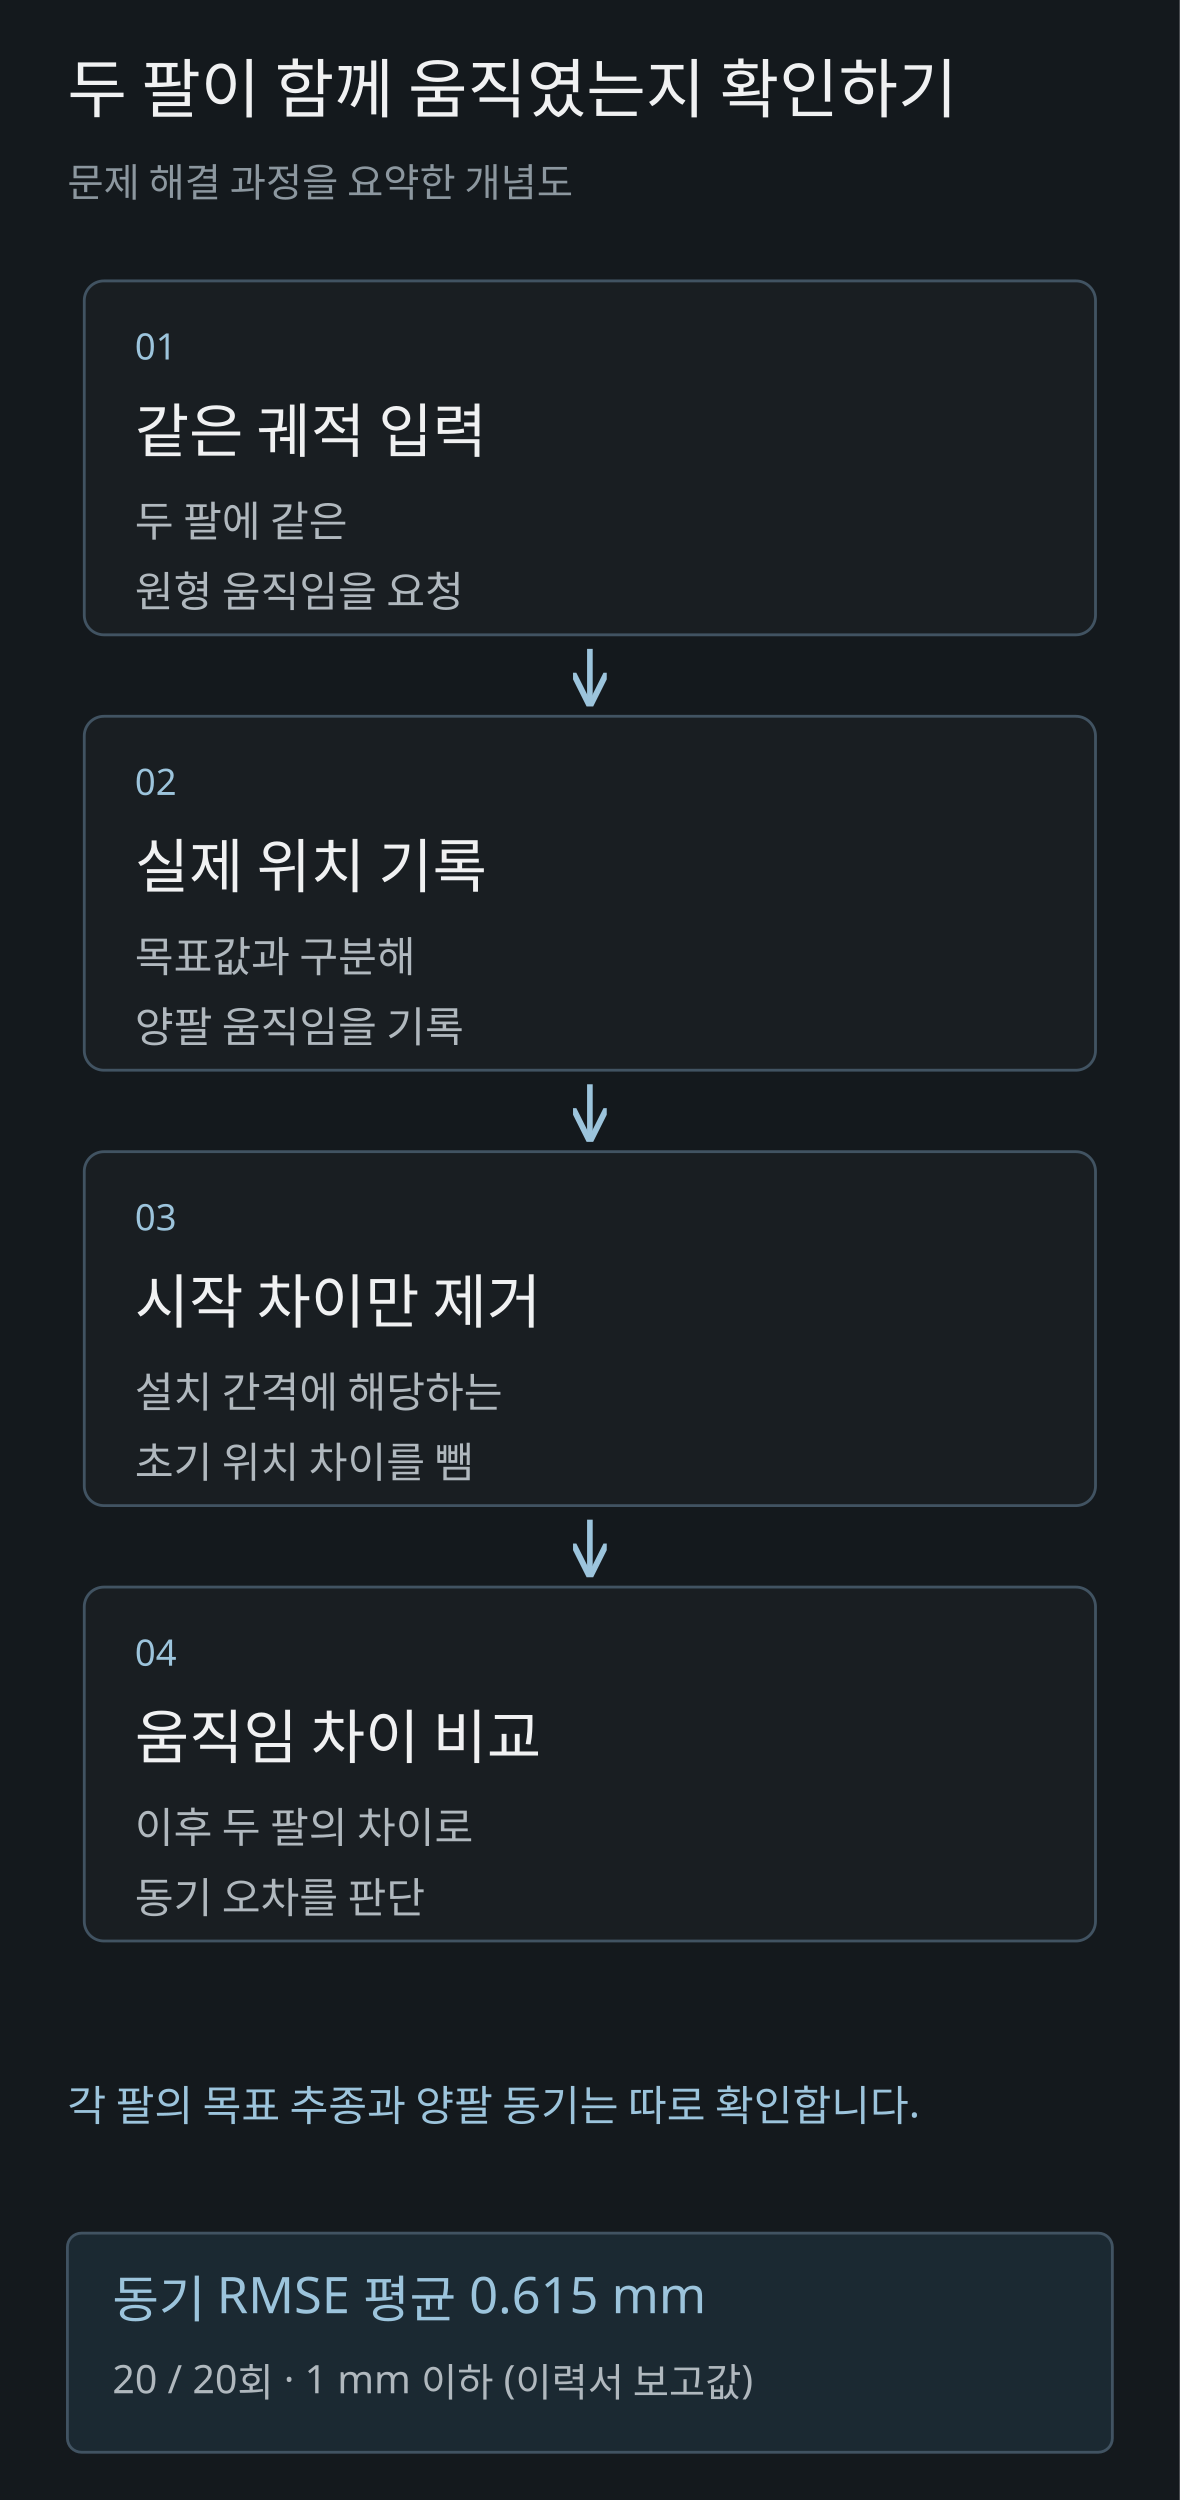
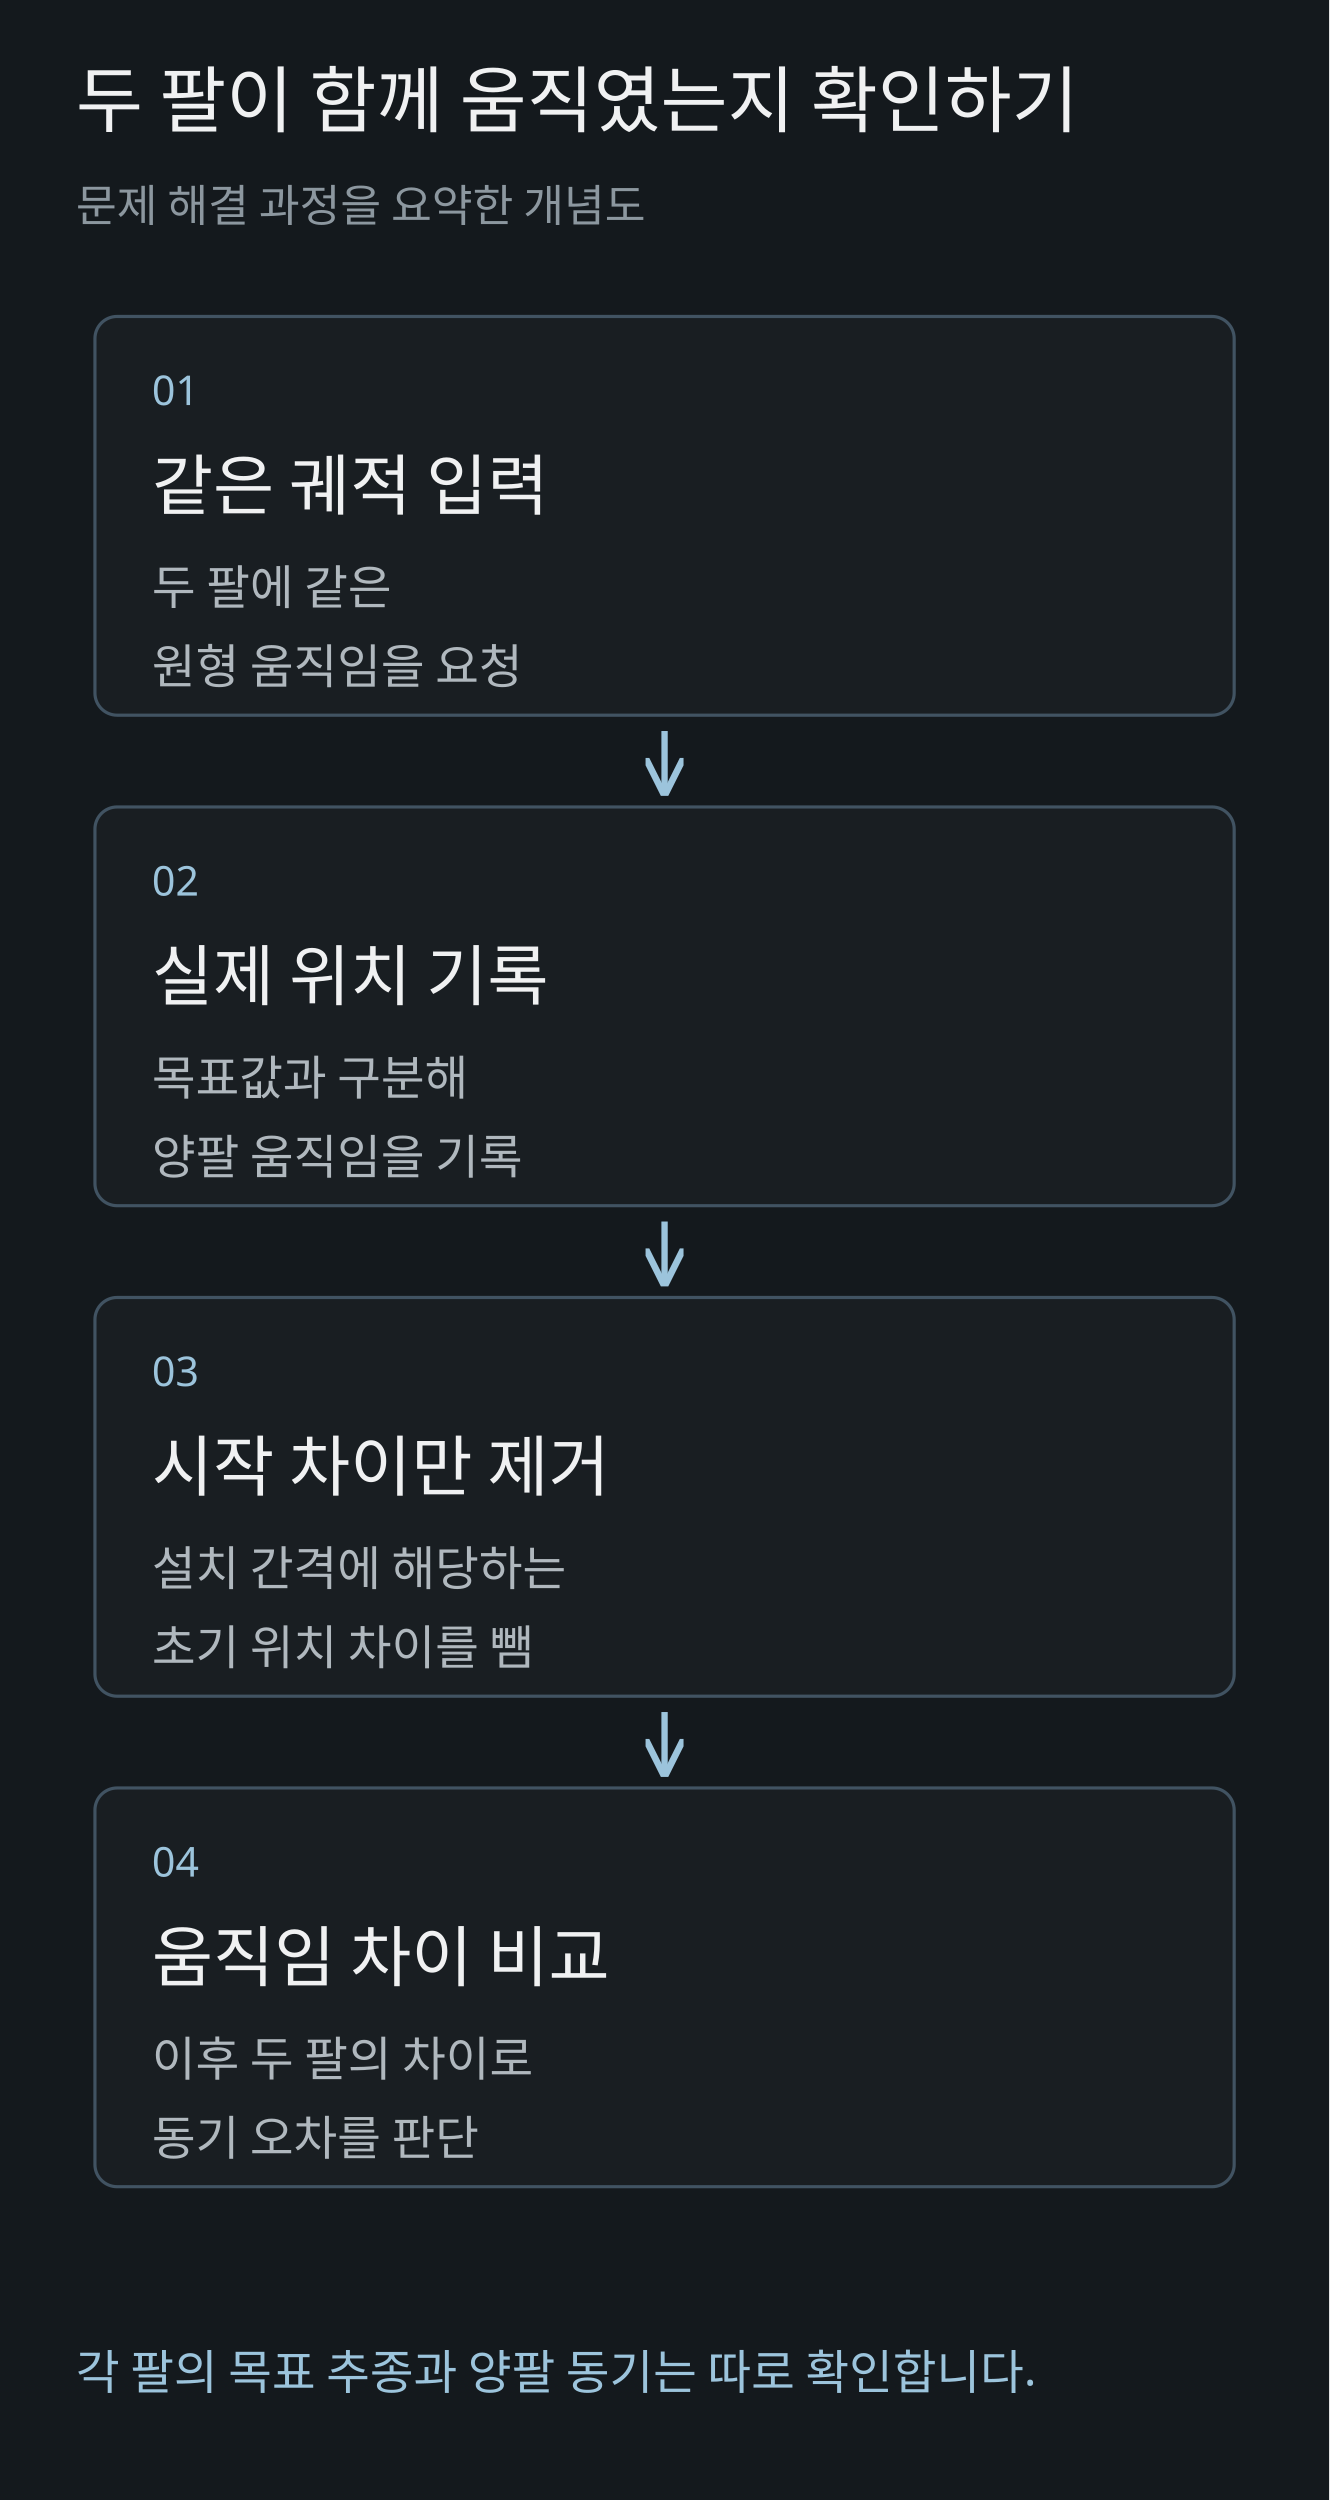
- <svg xmlns="http://www.w3.org/2000/svg" viewBox="0 0 420 890" role="img" aria-labelledby="title">
+ <svg xmlns="http://www.w3.org/2000/svg" viewBox="0 0 420 790" role="img" aria-labelledby="title">
  <defs>
    <marker id="arrow" viewBox="0 0 8 8" refX="7" refY="4" markerWidth="6" markerHeight="6" orient="auto">
      <path d="M0 0L8 4L0 8" fill="none" stroke="#9cc4dc" stroke-width="1.4" />
    </marker>
  </defs>
-   <rect width="420" height="890" fill="#14191d" />
+   <rect width="420" height="790" fill="#14191d" />
  <g font-family="Malgun Gothic,Pretendard,sans-serif">
    <text x="24" y="40" font-size="23" fill="#f0f1f2" text-anchor="start">두 팔이 함께 움직였는지 확인하기</text>
    <text x="24" y="70" font-size="14" fill="#8c979f" text-anchor="start">문제 해결 과정을 요약한 개념도</text>
    <rect x="30" y="100" width="360" height="126" rx="7" fill="#191e22" stroke="#415362" />
    <text x="48" y="128" font-size="13" fill="#9cc4dc" text-anchor="start">01</text>
    <text x="48" y="161" font-size="21" fill="#f0f1f2" text-anchor="start">같은 궤적 입력</text>
    <text x="48" y="191" font-size="15" fill="#b0b8be" text-anchor="start">두 팔에 같은</text>
    <text x="48" y="216" font-size="15" fill="#b0b8be" text-anchor="start">원형 움직임을 요청</text>
    <path d="M210 231L210 250" fill="none" stroke="#9cc4dc" stroke-width="2" marker-end="url(#arrow)" />
    <rect x="30" y="255" width="360" height="126" rx="7" fill="#191e22" stroke="#415362" />
    <text x="48" y="283" font-size="13" fill="#9cc4dc" text-anchor="start">02</text>
    <text x="48" y="316" font-size="21" fill="#f0f1f2" text-anchor="start">실제 위치 기록</text>
    <text x="48" y="346" font-size="15" fill="#b0b8be" text-anchor="start">목표값과 구분해</text>
    <text x="48" y="371" font-size="15" fill="#b0b8be" text-anchor="start">양팔 움직임을 기록</text>
    <path d="M210 386L210 405" fill="none" stroke="#9cc4dc" stroke-width="2" marker-end="url(#arrow)" />
    <rect x="30" y="410" width="360" height="126" rx="7" fill="#191e22" stroke="#415362" />
    <text x="48" y="438" font-size="13" fill="#9cc4dc" text-anchor="start">03</text>
    <text x="48" y="471" font-size="21" fill="#f0f1f2" text-anchor="start">시작 차이만 제거</text>
    <text x="48" y="501" font-size="15" fill="#b0b8be" text-anchor="start">설치 간격에 해당하는</text>
    <text x="48" y="526" font-size="15" fill="#b0b8be" text-anchor="start">초기 위치 차이를 뺌</text>
    <path d="M210 541L210 560" fill="none" stroke="#9cc4dc" stroke-width="2" marker-end="url(#arrow)" />
    <rect x="30" y="565" width="360" height="126" rx="7" fill="#191e22" stroke="#415362" />
    <text x="48" y="593" font-size="13" fill="#9cc4dc" text-anchor="start">04</text>
    <text x="48" y="626" font-size="21" fill="#f0f1f2" text-anchor="start">움직임 차이 비교</text>
    <text x="48" y="656" font-size="15" fill="#b0b8be" text-anchor="start">이후 두 팔의 차이로</text>
    <text x="48" y="681" font-size="15" fill="#b0b8be" text-anchor="start">동기 오차를 판단</text>
    <text x="24" y="755" font-size="15" fill="#9cc4dc" text-anchor="start">각 팔의 목표 추종과 양팔 동기는 따로 확인합니다.</text>
  </g>
-   <g font-family="Malgun Gothic,Pretendard,sans-serif">
-     <rect x="24" y="795" width="372" height="78" rx="5" fill="#1b2932" stroke="#415362" />
-     <text x="40" y="825" font-size="18" fill="#9cc4dc">동기 RMSE 평균 0.615 mm</text>
-     <text x="40" y="852" font-size="14" fill="#b0b8be">20 / 20회 · 1 mm 이하 (이력서 보고값)</text>
-   </g>
</svg>
